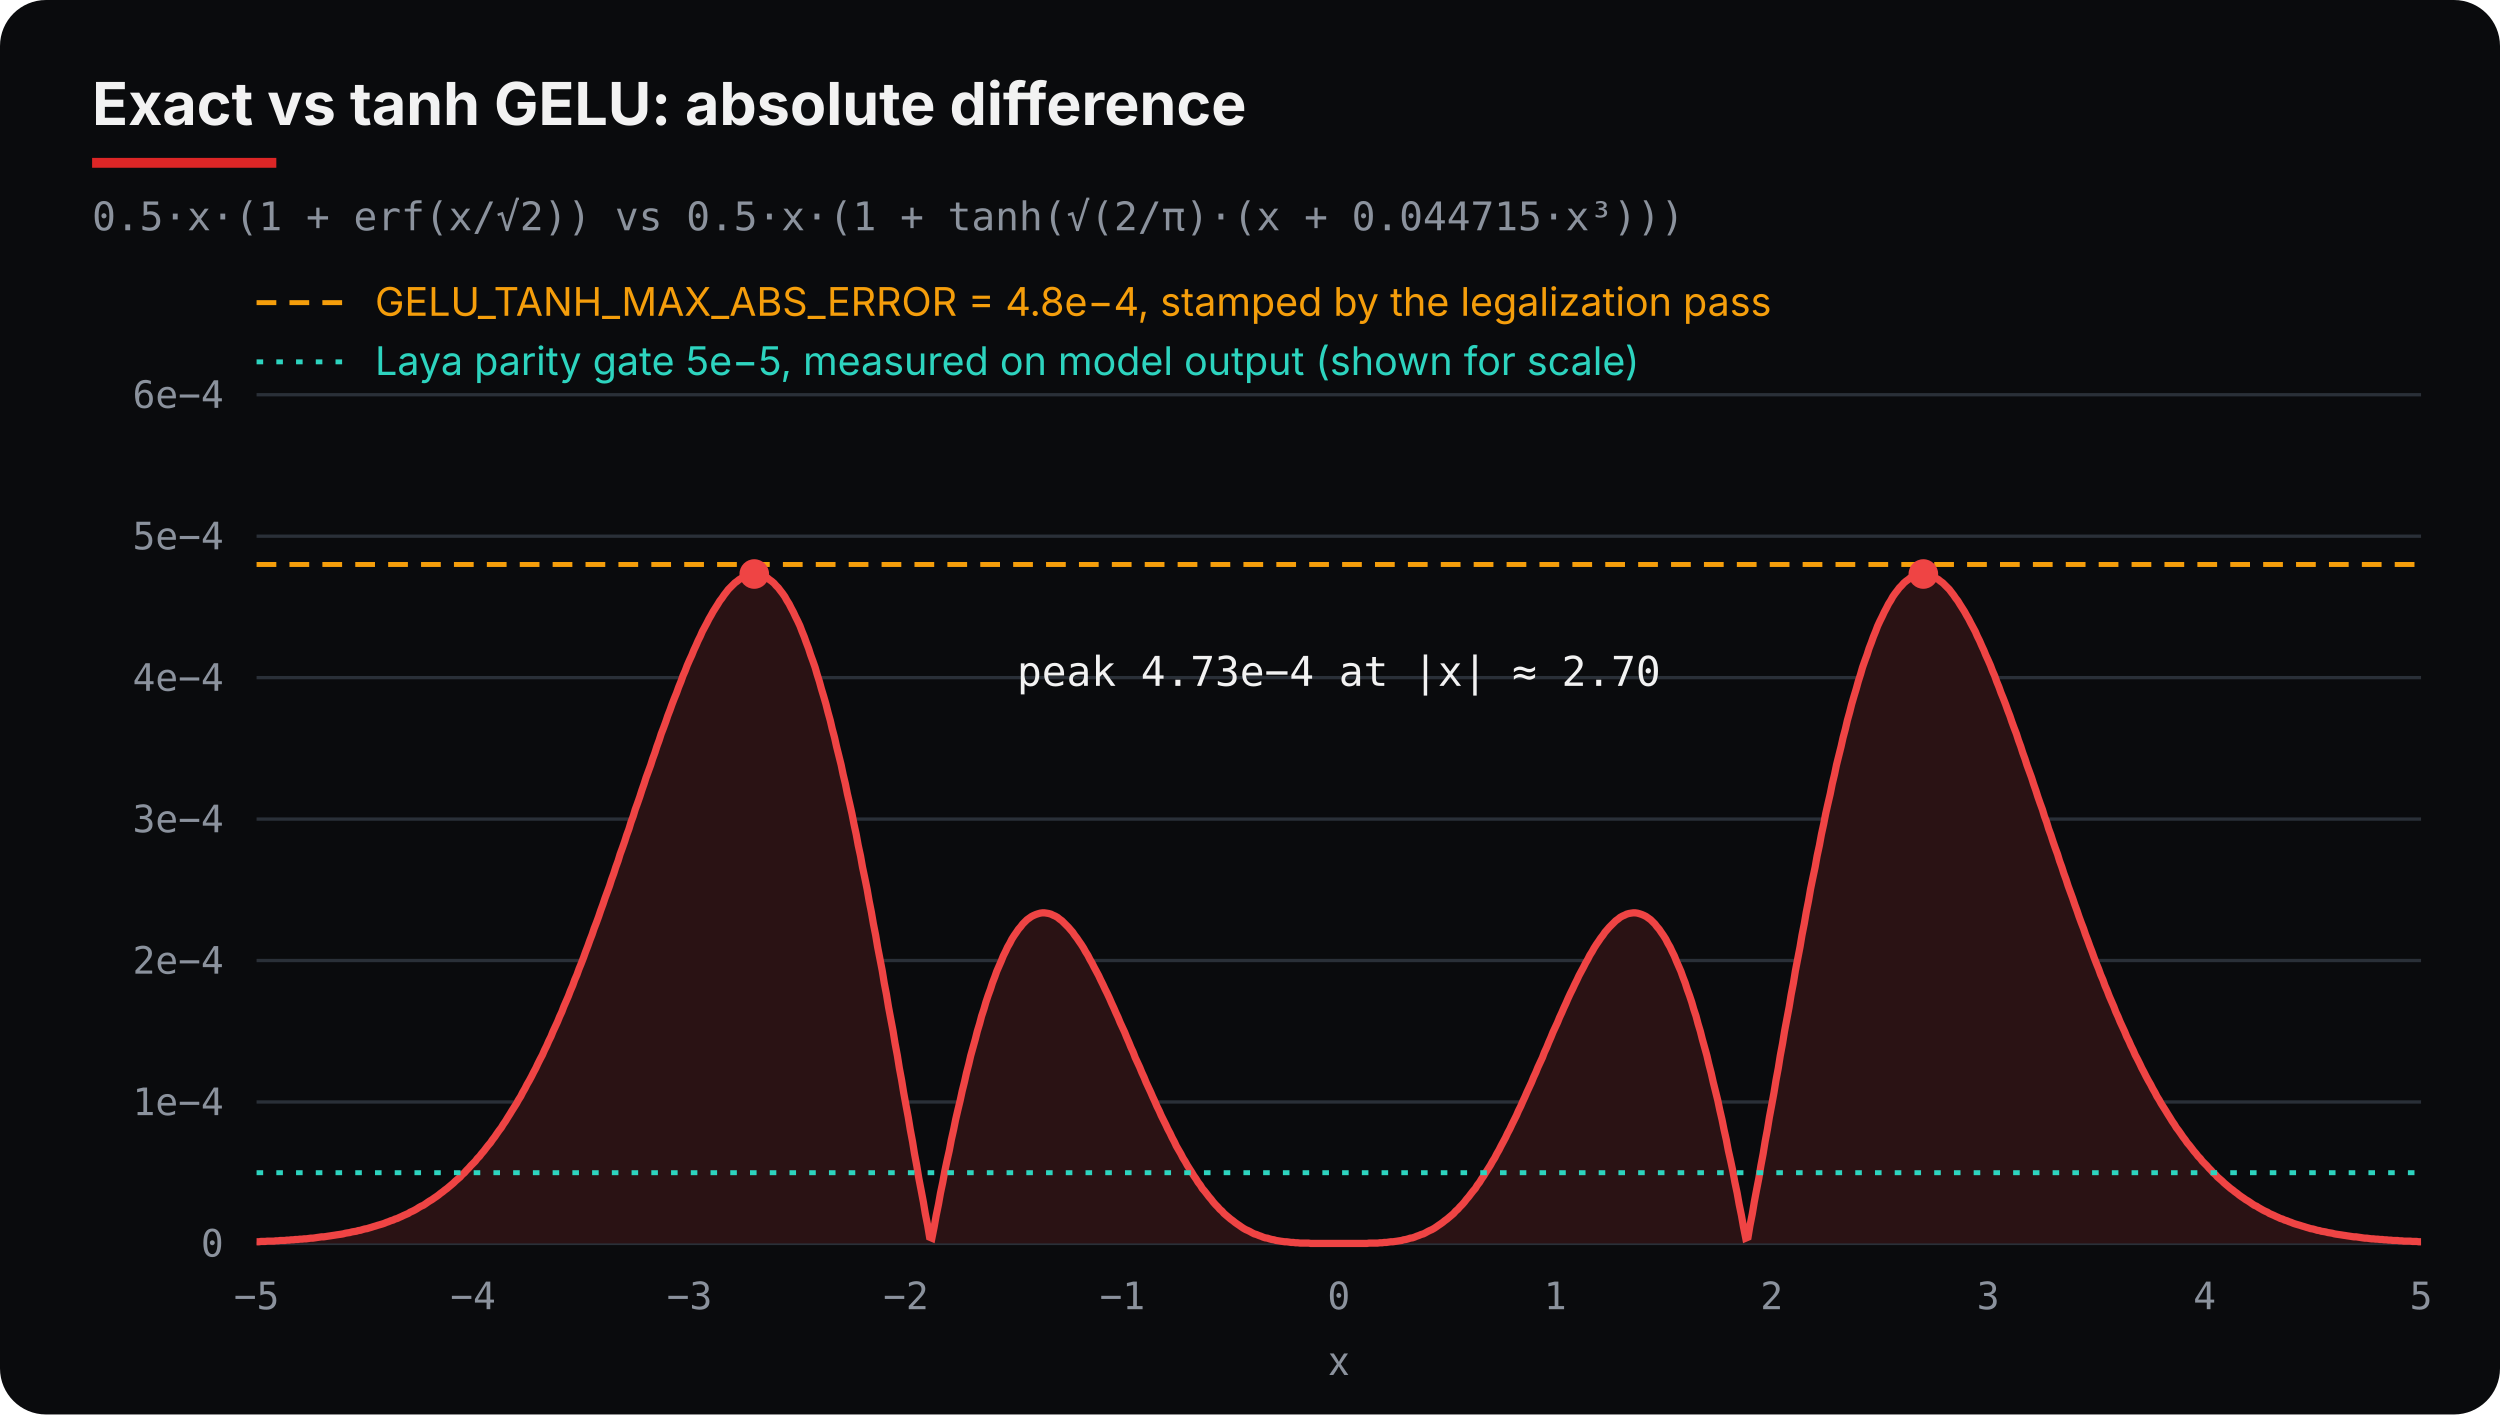
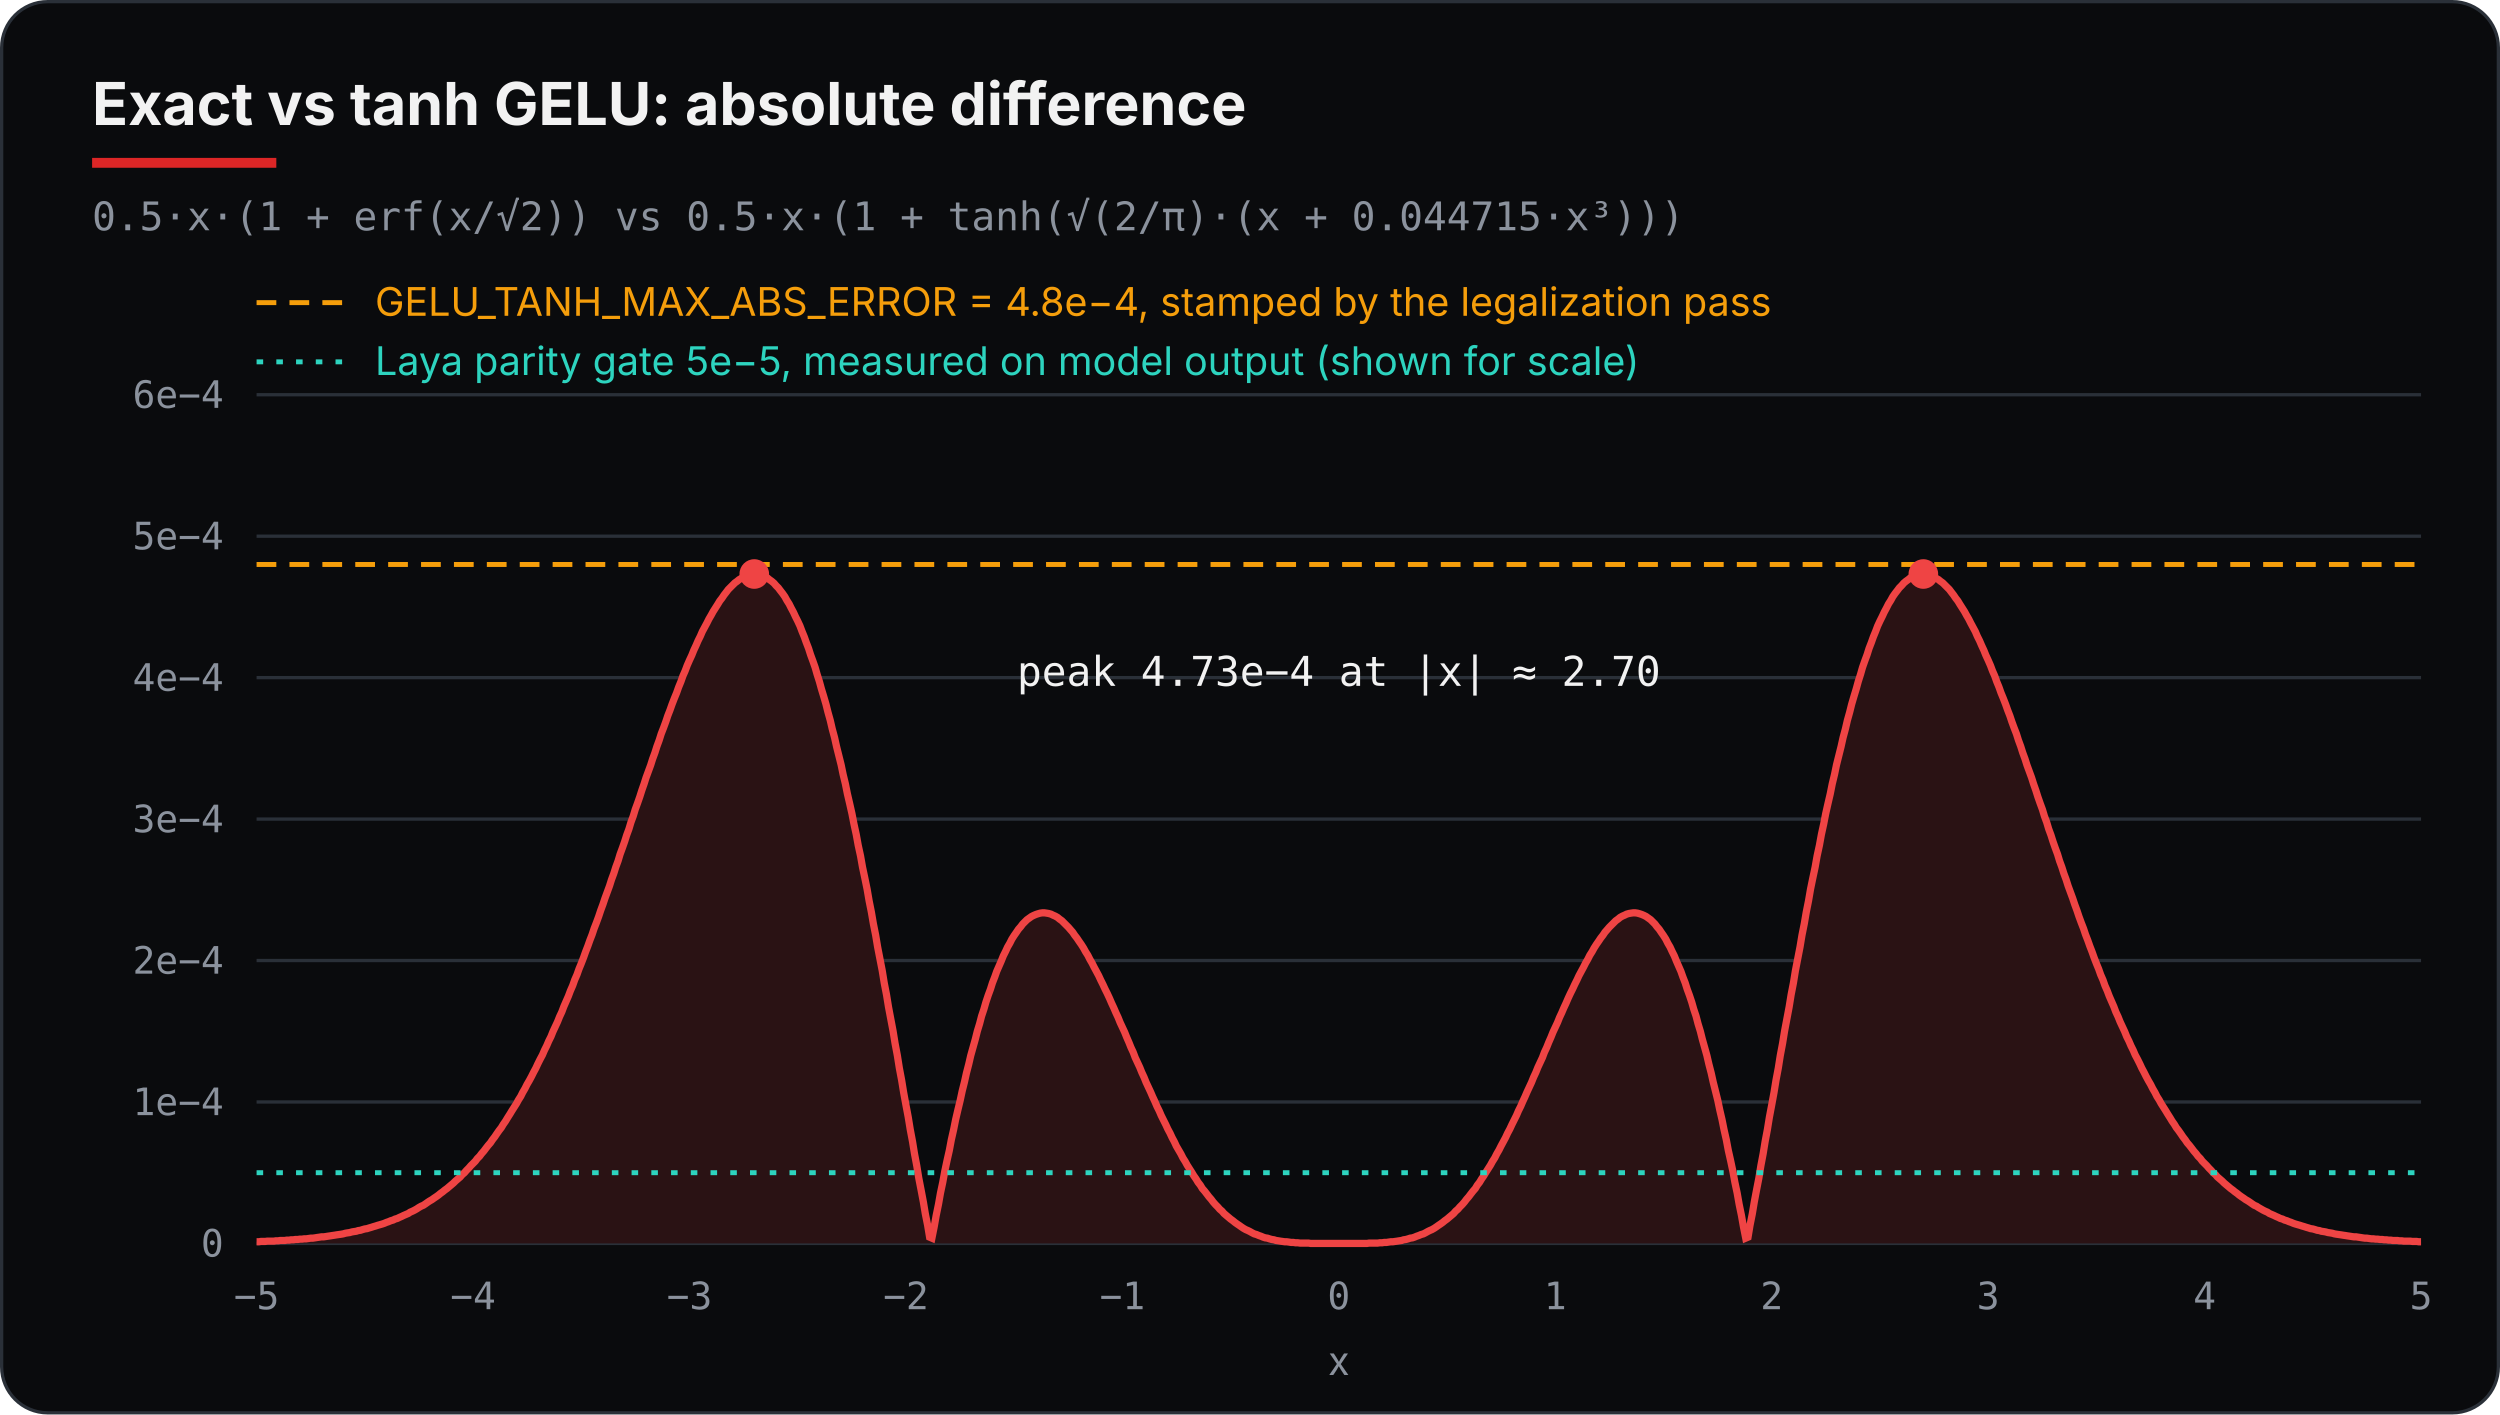
<svg xmlns="http://www.w3.org/2000/svg" viewBox="0 0 760 430" width="760" height="430" role="img" aria-label="Absolute difference between exact and tanh GELU over x from -5 to 5, peaking at 4.73e-04 near |x| = 2.70, below the 4.8e-4 bound the legalization pass records">
-   <rect x="0" y="0" width="760" height="430" rx="14" fill="#0A0B0D" />
+   <rect x="0.5" y="0.5" width="759" height="429" rx="14" fill="#0A0B0D" stroke="#2A3038" />
  <text x="28.0" y="38.0" font-family="Inter, 'Segoe UI', system-ui, -apple-system, sans-serif" font-size="18" fill="#F2F2F2" text-anchor="start" font-weight="700">Exact vs tanh GELU: absolute difference</text>
  <rect x="28" y="48" width="56" height="3" fill="#DC2626" />
  <line x1="78" x2="736" y1="378.0" y2="378.0" stroke="#2A3038" stroke-width="1" />
  <text x="68.0" y="382.0" font-family="'Fira Code', ui-monospace, 'SF Mono', Menlo, Consolas, monospace" font-size="11.5" fill="#8B929D" text-anchor="end" font-weight="400">0</text>
  <line x1="78" x2="736" y1="335.0" y2="335.0" stroke="#2A3038" stroke-width="1" />
  <text x="68.0" y="339.0" font-family="'Fira Code', ui-monospace, 'SF Mono', Menlo, Consolas, monospace" font-size="11.5" fill="#8B929D" text-anchor="end" font-weight="400">1e−4</text>
  <line x1="78" x2="736" y1="292.0" y2="292.0" stroke="#2A3038" stroke-width="1" />
  <text x="68.0" y="296.0" font-family="'Fira Code', ui-monospace, 'SF Mono', Menlo, Consolas, monospace" font-size="11.5" fill="#8B929D" text-anchor="end" font-weight="400">2e−4</text>
  <line x1="78" x2="736" y1="249.0" y2="249.0" stroke="#2A3038" stroke-width="1" />
  <text x="68.0" y="253.0" font-family="'Fira Code', ui-monospace, 'SF Mono', Menlo, Consolas, monospace" font-size="11.5" fill="#8B929D" text-anchor="end" font-weight="400">3e−4</text>
  <line x1="78" x2="736" y1="206.0" y2="206.0" stroke="#2A3038" stroke-width="1" />
  <text x="68.0" y="210.0" font-family="'Fira Code', ui-monospace, 'SF Mono', Menlo, Consolas, monospace" font-size="11.5" fill="#8B929D" text-anchor="end" font-weight="400">4e−4</text>
  <line x1="78" x2="736" y1="163.0" y2="163.0" stroke="#2A3038" stroke-width="1" />
  <text x="68.0" y="167.0" font-family="'Fira Code', ui-monospace, 'SF Mono', Menlo, Consolas, monospace" font-size="11.5" fill="#8B929D" text-anchor="end" font-weight="400">5e−4</text>
  <line x1="78" x2="736" y1="120.0" y2="120.0" stroke="#2A3038" stroke-width="1" />
  <text x="68.0" y="124.0" font-family="'Fira Code', ui-monospace, 'SF Mono', Menlo, Consolas, monospace" font-size="11.5" fill="#8B929D" text-anchor="end" font-weight="400">6e−4</text>
  <text x="78.0" y="398.0" font-family="'Fira Code', ui-monospace, 'SF Mono', Menlo, Consolas, monospace" font-size="11.5" fill="#8B929D" text-anchor="middle" font-weight="400">−5</text>
  <text x="143.8" y="398.0" font-family="'Fira Code', ui-monospace, 'SF Mono', Menlo, Consolas, monospace" font-size="11.5" fill="#8B929D" text-anchor="middle" font-weight="400">−4</text>
  <text x="209.6" y="398.0" font-family="'Fira Code', ui-monospace, 'SF Mono', Menlo, Consolas, monospace" font-size="11.5" fill="#8B929D" text-anchor="middle" font-weight="400">−3</text>
  <text x="275.4" y="398.0" font-family="'Fira Code', ui-monospace, 'SF Mono', Menlo, Consolas, monospace" font-size="11.5" fill="#8B929D" text-anchor="middle" font-weight="400">−2</text>
  <text x="341.2" y="398.0" font-family="'Fira Code', ui-monospace, 'SF Mono', Menlo, Consolas, monospace" font-size="11.5" fill="#8B929D" text-anchor="middle" font-weight="400">−1</text>
  <text x="407.0" y="398.0" font-family="'Fira Code', ui-monospace, 'SF Mono', Menlo, Consolas, monospace" font-size="11.5" fill="#8B929D" text-anchor="middle" font-weight="400">0</text>
  <text x="472.8" y="398.0" font-family="'Fira Code', ui-monospace, 'SF Mono', Menlo, Consolas, monospace" font-size="11.5" fill="#8B929D" text-anchor="middle" font-weight="400">1</text>
  <text x="538.6" y="398.0" font-family="'Fira Code', ui-monospace, 'SF Mono', Menlo, Consolas, monospace" font-size="11.5" fill="#8B929D" text-anchor="middle" font-weight="400">2</text>
  <text x="604.4" y="398.0" font-family="'Fira Code', ui-monospace, 'SF Mono', Menlo, Consolas, monospace" font-size="11.5" fill="#8B929D" text-anchor="middle" font-weight="400">3</text>
  <text x="670.2" y="398.0" font-family="'Fira Code', ui-monospace, 'SF Mono', Menlo, Consolas, monospace" font-size="11.5" fill="#8B929D" text-anchor="middle" font-weight="400">4</text>
  <text x="736.0" y="398.0" font-family="'Fira Code', ui-monospace, 'SF Mono', Menlo, Consolas, monospace" font-size="11.5" fill="#8B929D" text-anchor="middle" font-weight="400">5</text>
  <text x="407.0" y="418.0" font-family="Inter, 'Segoe UI', system-ui, -apple-system, sans-serif" font-size="12" fill="#8B929D" text-anchor="middle" font-weight="400">x</text>
  <path d="M78.0,378.0 L78.0,377.5 L78.7,377.5 L79.3,377.4 L80.0,377.4 L80.6,377.4 L81.3,377.3 L81.9,377.3 L82.6,377.3 L83.3,377.3 L83.9,377.2 L84.6,377.2 L85.2,377.1 L85.9,377.1 L86.6,377.1 L87.2,377.0 L87.9,377.0 L88.5,376.9 L89.2,376.9 L89.8,376.8 L90.5,376.8 L91.2,376.7 L91.8,376.7 L92.5,376.6 L93.1,376.6 L93.8,376.5 L94.5,376.4 L95.1,376.4 L95.8,376.3 L96.4,376.2 L97.1,376.1 L97.7,376.0 L98.4,376.0 L99.1,375.9 L99.7,375.8 L100.4,375.7 L101.0,375.6 L101.7,375.5 L102.3,375.4 L103.0,375.3 L103.7,375.2 L104.3,375.1 L105.0,374.9 L105.6,374.8 L106.3,374.7 L107.0,374.5 L107.6,374.4 L108.3,374.3 L108.9,374.1 L109.6,374.0 L110.2,373.8 L110.9,373.6 L111.6,373.5 L112.2,373.3 L112.9,373.1 L113.5,372.9 L114.2,372.7 L114.8,372.5 L115.5,372.3 L116.2,372.1 L116.8,371.9 L117.5,371.6 L118.1,371.4 L118.8,371.1 L119.5,370.9 L120.1,370.6 L120.8,370.4 L121.4,370.1 L122.1,369.8 L122.7,369.5 L123.4,369.2 L124.1,368.9 L124.7,368.5 L125.4,368.2 L126.0,367.9 L126.7,367.5 L127.3,367.1 L128.0,366.7 L128.7,366.4 L129.3,366.0 L130.0,365.5 L130.6,365.1 L131.3,364.7 L132.0,364.2 L132.6,363.8 L133.3,363.3 L133.9,362.8 L134.6,362.3 L135.2,361.8 L135.9,361.3 L136.6,360.7 L137.2,360.2 L137.9,359.6 L138.5,359.0 L139.2,358.4 L139.9,357.8 L140.5,357.1 L141.2,356.5 L141.8,355.8 L142.5,355.1 L143.1,354.4 L143.8,353.7 L144.5,353.0 L145.1,352.2 L145.8,351.5 L146.4,350.7 L147.1,349.9 L147.7,349.1 L148.4,348.2 L149.1,347.4 L149.7,346.5 L150.4,345.6 L151.0,344.7 L151.7,343.7 L152.4,342.8 L153.0,341.8 L153.7,340.8 L154.3,339.8 L155.0,338.7 L155.6,337.7 L156.3,336.6 L157.0,335.5 L157.6,334.4 L158.3,333.3 L158.9,332.1 L159.6,330.9 L160.2,329.7 L160.9,328.5 L161.6,327.2 L162.2,326.0 L162.9,324.7 L163.5,323.4 L164.2,322.0 L164.9,320.7 L165.5,319.3 L166.2,317.9 L166.8,316.5 L167.5,315.1 L168.1,313.6 L168.8,312.1 L169.5,310.6 L170.1,309.1 L170.8,307.6 L171.4,306.0 L172.1,304.4 L172.8,302.8 L173.4,301.2 L174.1,299.6 L174.7,297.9 L175.4,296.3 L176.0,294.6 L176.7,292.9 L177.4,291.1 L178.0,289.4 L178.7,287.6 L179.3,285.9 L180.0,284.1 L180.6,282.3 L181.3,280.5 L182.0,278.6 L182.6,276.8 L183.3,274.9 L183.9,273.1 L184.6,271.2 L185.3,269.3 L185.9,267.4 L186.6,265.5 L187.2,263.6 L187.9,261.7 L188.5,259.7 L189.2,257.8 L189.9,255.8 L190.5,253.9 L191.2,252.0 L191.8,250.0 L192.5,248.1 L193.1,246.1 L193.8,244.2 L194.5,242.2 L195.1,240.3 L195.8,238.3 L196.4,236.4 L197.1,234.5 L197.8,232.6 L198.4,230.7 L199.1,228.8 L199.7,226.9 L200.4,225.0 L201.0,223.1 L201.7,221.3 L202.4,219.4 L203.0,217.6 L203.7,215.8 L204.3,214.1 L205.0,212.3 L205.7,210.6 L206.3,208.9 L207.0,207.2 L207.6,205.5 L208.3,203.9 L208.9,202.3 L209.6,200.7 L210.3,199.2 L210.9,197.7 L211.6,196.2 L212.2,194.8 L212.9,193.4 L213.5,192.0 L214.2,190.7 L214.9,189.4 L215.5,188.2 L216.2,187.0 L216.8,185.9 L217.5,184.8 L218.2,183.7 L218.8,182.7 L219.5,181.8 L220.1,180.9 L220.8,180.0 L221.4,179.2 L222.1,178.5 L222.8,177.8 L223.4,177.2 L224.1,176.7 L224.7,176.2 L225.4,175.8 L226.1,175.4 L226.7,175.1 L227.4,174.8 L228.0,174.7 L228.7,174.6 L229.3,174.5 L230.0,174.5 L230.7,174.6 L231.3,174.8 L232.0,175.0 L232.6,175.3 L233.3,175.7 L233.9,176.2 L234.6,176.7 L235.3,177.3 L235.9,178.0 L236.6,178.7 L237.2,179.5 L237.9,180.4 L238.6,181.4 L239.2,182.5 L239.9,183.6 L240.5,184.8 L241.2,186.1 L241.8,187.4 L242.5,188.8 L243.2,190.3 L243.8,191.9 L244.5,193.6 L245.1,195.3 L245.8,197.1 L246.4,199.0 L247.1,200.9 L247.8,202.9 L248.4,205.0 L249.1,207.2 L249.7,209.4 L250.4,211.7 L251.1,214.1 L251.7,216.5 L252.4,219.0 L253.0,221.6 L253.7,224.2 L254.3,226.9 L255.0,229.7 L255.7,232.5 L256.3,235.4 L257.0,238.3 L257.6,241.3 L258.3,244.3 L259.0,247.4 L259.6,250.5 L260.3,253.7 L260.9,257.0 L261.6,260.2 L262.2,263.6 L262.9,266.9 L263.6,270.3 L264.2,273.8 L264.9,277.3 L265.5,280.8 L266.2,284.3 L266.8,287.9 L267.5,291.5 L268.2,295.1 L268.8,298.8 L269.5,302.4 L270.1,306.1 L270.8,309.8 L271.5,313.5 L272.1,317.2 L272.8,320.9 L273.4,324.7 L274.1,328.4 L274.7,332.1 L275.4,335.9 L276.1,339.6 L276.7,343.3 L277.4,347.0 L278.0,350.7 L278.7,354.4 L279.3,358.1 L280.0,361.7 L280.7,365.4 L281.3,369.0 L282.0,372.5 L282.6,376.1 L283.3,376.4 L284.0,372.9 L284.6,369.5 L285.3,366.1 L285.9,362.7 L286.6,359.4 L287.2,356.1 L287.9,352.8 L288.6,349.7 L289.2,346.5 L289.9,343.4 L290.5,340.4 L291.2,337.4 L291.9,334.5 L292.5,331.7 L293.2,328.9 L293.8,326.2 L294.5,323.5 L295.1,320.9 L295.8,318.4 L296.5,315.9 L297.1,313.5 L297.8,311.2 L298.4,308.9 L299.1,306.8 L299.7,304.7 L300.4,302.6 L301.1,300.7 L301.7,298.8 L302.4,297.0 L303.0,295.3 L303.7,293.7 L304.4,292.1 L305.0,290.6 L305.7,289.2 L306.3,287.9 L307.0,286.7 L307.6,285.5 L308.3,284.4 L309.0,283.4 L309.6,282.5 L310.3,281.7 L310.9,280.9 L311.6,280.2 L312.2,279.6 L312.9,279.1 L313.6,278.6 L314.2,278.3 L314.9,278.0 L315.5,277.8 L316.2,277.6 L316.9,277.5 L317.5,277.5 L318.2,277.6 L318.8,277.7 L319.5,277.9 L320.1,278.2 L320.8,278.5 L321.5,278.9 L322.1,279.4 L322.8,279.9 L323.4,280.5 L324.1,281.2 L324.8,281.9 L325.4,282.6 L326.1,283.4 L326.7,284.3 L327.4,285.2 L328.0,286.1 L328.7,287.1 L329.4,288.2 L330.0,289.3 L330.7,290.4 L331.3,291.6 L332.0,292.8 L332.6,294.0 L333.3,295.3 L334.0,296.6 L334.6,297.9 L335.3,299.3 L335.9,300.6 L336.6,302.0 L337.3,303.5 L337.9,304.9 L338.6,306.4 L339.2,307.8 L339.9,309.3 L340.5,310.8 L341.2,312.3 L341.9,313.8 L342.5,315.3 L343.2,316.9 L343.8,318.4 L344.5,319.9 L345.1,321.5 L345.8,323.0 L346.5,324.5 L347.1,326.0 L347.8,327.5 L348.4,329.0 L349.1,330.5 L349.8,332.0 L350.4,333.4 L351.1,334.9 L351.7,336.3 L352.4,337.7 L353.0,339.1 L353.7,340.5 L354.4,341.9 L355.0,343.2 L355.7,344.5 L356.3,345.8 L357.0,347.1 L357.6,348.4 L358.3,349.6 L359.0,350.8 L359.6,352.0 L360.3,353.1 L360.9,354.2 L361.6,355.3 L362.3,356.4 L362.9,357.4 L363.6,358.4 L364.2,359.4 L364.9,360.3 L365.5,361.3 L366.2,362.1 L366.9,363.0 L367.5,363.8 L368.2,364.6 L368.8,365.4 L369.5,366.2 L370.2,366.9 L370.8,367.6 L371.5,368.2 L372.1,368.9 L372.8,369.5 L373.4,370.0 L374.1,370.6 L374.8,371.1 L375.4,371.6 L376.1,372.1 L376.7,372.5 L377.4,373.0 L378.0,373.4 L378.7,373.8 L379.4,374.1 L380.0,374.4 L380.7,374.8 L381.3,375.1 L382.0,375.3 L382.7,375.6 L383.3,375.8 L384.0,376.1 L384.6,376.3 L385.3,376.4 L385.9,376.6 L386.6,376.8 L387.3,376.9 L387.9,377.1 L388.6,377.2 L389.2,377.3 L389.9,377.4 L390.6,377.5 L391.2,377.5 L391.9,377.6 L392.5,377.7 L393.2,377.7 L393.8,377.8 L394.5,377.8 L395.2,377.9 L395.8,377.9 L396.5,377.9 L397.1,377.9 L397.8,377.9 L398.4,378.0 L399.1,378.0 L399.8,378.0 L400.4,378.0 L401.1,378.0 L401.7,378.0 L402.4,378.0 L403.1,378.0 L403.7,378.0 L404.4,378.0 L405.0,378.0 L405.7,378.0 L406.3,378.0 L407.0,378.0 L407.7,378.0 L408.3,378.0 L409.0,378.0 L409.6,378.0 L410.3,378.0 L410.9,378.0 L411.6,378.0 L412.3,378.0 L412.9,378.0 L413.6,378.0 L414.2,378.0 L414.9,378.0 L415.6,378.0 L416.2,377.9 L416.9,377.9 L417.5,377.9 L418.2,377.9 L418.8,377.9 L419.5,377.8 L420.2,377.8 L420.8,377.7 L421.5,377.7 L422.1,377.6 L422.8,377.5 L423.4,377.5 L424.1,377.4 L424.8,377.3 L425.4,377.2 L426.1,377.1 L426.7,376.9 L427.4,376.8 L428.1,376.6 L428.7,376.4 L429.4,376.3 L430.0,376.1 L430.7,375.8 L431.3,375.6 L432.0,375.3 L432.7,375.1 L433.3,374.8 L434.0,374.4 L434.6,374.1 L435.3,373.8 L436.0,373.4 L436.6,373.0 L437.3,372.5 L437.9,372.1 L438.6,371.6 L439.2,371.1 L439.9,370.6 L440.6,370.0 L441.2,369.5 L441.9,368.9 L442.5,368.2 L443.2,367.6 L443.8,366.9 L444.5,366.2 L445.2,365.4 L445.8,364.6 L446.5,363.8 L447.1,363.0 L447.8,362.1 L448.5,361.3 L449.1,360.3 L449.8,359.4 L450.4,358.4 L451.1,357.4 L451.7,356.4 L452.4,355.3 L453.1,354.2 L453.7,353.1 L454.4,352.0 L455.0,350.8 L455.7,349.6 L456.3,348.4 L457.0,347.1 L457.7,345.8 L458.3,344.5 L459.0,343.2 L459.6,341.9 L460.3,340.5 L461.0,339.1 L461.6,337.7 L462.3,336.3 L462.9,334.9 L463.6,333.4 L464.2,332.0 L464.9,330.5 L465.6,329.0 L466.2,327.5 L466.9,326.0 L467.5,324.5 L468.2,323.0 L468.9,321.5 L469.5,319.9 L470.2,318.4 L470.8,316.9 L471.5,315.3 L472.1,313.8 L472.8,312.3 L473.5,310.8 L474.1,309.3 L474.8,307.8 L475.4,306.4 L476.1,304.9 L476.7,303.5 L477.4,302.0 L478.1,300.6 L478.7,299.3 L479.4,297.9 L480.0,296.6 L480.7,295.3 L481.4,294.0 L482.0,292.8 L482.7,291.6 L483.3,290.4 L484.0,289.3 L484.6,288.2 L485.3,287.1 L486.0,286.1 L486.6,285.2 L487.3,284.3 L487.9,283.4 L488.6,282.6 L489.2,281.9 L489.9,281.2 L490.6,280.5 L491.2,279.9 L491.9,279.4 L492.5,278.9 L493.2,278.5 L493.9,278.2 L494.5,277.9 L495.2,277.7 L495.8,277.6 L496.5,277.5 L497.1,277.5 L497.8,277.6 L498.5,277.8 L499.1,278.0 L499.8,278.3 L500.4,278.6 L501.1,279.1 L501.8,279.6 L502.4,280.2 L503.1,280.9 L503.7,281.7 L504.4,282.5 L505.0,283.4 L505.7,284.4 L506.4,285.5 L507.0,286.7 L507.7,287.9 L508.3,289.2 L509.0,290.6 L509.6,292.1 L510.3,293.7 L511.0,295.3 L511.6,297.0 L512.3,298.8 L512.9,300.7 L513.6,302.6 L514.3,304.7 L514.9,306.8 L515.6,308.9 L516.2,311.2 L516.9,313.5 L517.5,315.9 L518.2,318.4 L518.9,320.9 L519.5,323.5 L520.2,326.2 L520.8,328.9 L521.5,331.7 L522.2,334.5 L522.8,337.4 L523.5,340.4 L524.1,343.4 L524.8,346.5 L525.4,349.7 L526.1,352.8 L526.8,356.1 L527.4,359.4 L528.1,362.7 L528.7,366.1 L529.4,369.5 L530.0,372.9 L530.7,376.4 L531.4,376.1 L532.0,372.5 L532.7,369.0 L533.3,365.4 L534.0,361.7 L534.7,358.1 L535.3,354.4 L536.0,350.7 L536.6,347.0 L537.3,343.3 L537.9,339.6 L538.6,335.9 L539.3,332.1 L539.9,328.4 L540.6,324.7 L541.2,320.9 L541.9,317.2 L542.5,313.5 L543.2,309.8 L543.9,306.1 L544.5,302.4 L545.2,298.8 L545.8,295.1 L546.5,291.5 L547.2,287.9 L547.8,284.3 L548.5,280.8 L549.1,277.3 L549.8,273.8 L550.4,270.3 L551.1,266.9 L551.8,263.6 L552.4,260.2 L553.1,257.0 L553.7,253.7 L554.4,250.5 L555.0,247.4 L555.7,244.3 L556.4,241.3 L557.0,238.3 L557.7,235.4 L558.3,232.5 L559.0,229.7 L559.7,226.9 L560.3,224.2 L561.0,221.6 L561.6,219.0 L562.3,216.5 L562.9,214.1 L563.6,211.7 L564.3,209.4 L564.9,207.2 L565.6,205.0 L566.2,202.9 L566.9,200.9 L567.6,199.0 L568.2,197.1 L568.9,195.3 L569.5,193.6 L570.2,191.9 L570.8,190.3 L571.5,188.8 L572.2,187.4 L572.8,186.1 L573.5,184.8 L574.1,183.6 L574.8,182.5 L575.4,181.4 L576.1,180.4 L576.8,179.5 L577.4,178.7 L578.1,178.0 L578.7,177.3 L579.4,176.7 L580.1,176.2 L580.7,175.7 L581.4,175.3 L582.0,175.0 L582.7,174.8 L583.3,174.6 L584.0,174.5 L584.7,174.5 L585.3,174.6 L586.0,174.7 L586.6,174.8 L587.3,175.1 L588.0,175.4 L588.6,175.8 L589.3,176.2 L589.9,176.7 L590.6,177.2 L591.2,177.8 L591.9,178.5 L592.6,179.2 L593.2,180.0 L593.9,180.9 L594.5,181.8 L595.2,182.7 L595.8,183.7 L596.5,184.8 L597.2,185.9 L597.8,187.0 L598.5,188.2 L599.1,189.4 L599.8,190.7 L600.5,192.0 L601.1,193.4 L601.8,194.8 L602.4,196.2 L603.1,197.7 L603.7,199.2 L604.4,200.7 L605.1,202.3 L605.7,203.9 L606.4,205.5 L607.0,207.2 L607.7,208.9 L608.3,210.6 L609.0,212.3 L609.7,214.1 L610.3,215.8 L611.0,217.6 L611.6,219.4 L612.3,221.3 L613.0,223.1 L613.6,225.0 L614.3,226.9 L614.9,228.8 L615.6,230.7 L616.2,232.6 L616.9,234.5 L617.6,236.4 L618.2,238.3 L618.9,240.3 L619.5,242.2 L620.2,244.2 L620.9,246.1 L621.5,248.1 L622.2,250.0 L622.8,252.0 L623.5,253.9 L624.1,255.8 L624.8,257.8 L625.5,259.7 L626.1,261.7 L626.8,263.6 L627.4,265.5 L628.1,267.4 L628.7,269.3 L629.4,271.2 L630.1,273.1 L630.7,274.9 L631.4,276.8 L632.0,278.6 L632.7,280.5 L633.4,282.3 L634.0,284.1 L634.7,285.9 L635.3,287.6 L636.0,289.4 L636.6,291.1 L637.3,292.9 L638.0,294.6 L638.6,296.3 L639.3,297.9 L639.9,299.6 L640.6,301.2 L641.2,302.8 L641.9,304.4 L642.6,306.0 L643.2,307.6 L643.9,309.1 L644.5,310.6 L645.2,312.1 L645.9,313.6 L646.5,315.1 L647.2,316.5 L647.8,317.9 L648.5,319.3 L649.1,320.7 L649.8,322.0 L650.5,323.4 L651.1,324.7 L651.8,326.0 L652.4,327.2 L653.1,328.5 L653.8,329.7 L654.4,330.9 L655.1,332.1 L655.7,333.3 L656.4,334.4 L657.0,335.5 L657.7,336.6 L658.4,337.7 L659.0,338.7 L659.7,339.8 L660.3,340.8 L661.0,341.8 L661.6,342.8 L662.3,343.7 L663.0,344.7 L663.6,345.6 L664.3,346.5 L664.9,347.4 L665.6,348.2 L666.3,349.1 L666.9,349.9 L667.6,350.7 L668.2,351.5 L668.9,352.2 L669.5,353.0 L670.2,353.7 L670.9,354.4 L671.5,355.1 L672.2,355.8 L672.8,356.5 L673.5,357.1 L674.1,357.8 L674.8,358.4 L675.5,359.0 L676.1,359.6 L676.8,360.2 L677.4,360.7 L678.1,361.3 L678.8,361.8 L679.4,362.3 L680.1,362.8 L680.7,363.3 L681.4,363.8 L682.0,364.2 L682.7,364.7 L683.4,365.1 L684.0,365.5 L684.7,366.0 L685.3,366.4 L686.0,366.7 L686.6,367.1 L687.3,367.5 L688.0,367.9 L688.6,368.2 L689.3,368.5 L689.9,368.9 L690.6,369.2 L691.3,369.5 L691.9,369.8 L692.6,370.1 L693.2,370.4 L693.9,370.6 L694.5,370.9 L695.2,371.1 L695.9,371.4 L696.5,371.6 L697.2,371.9 L697.8,372.1 L698.5,372.3 L699.2,372.5 L699.8,372.7 L700.5,372.9 L701.1,373.1 L701.8,373.3 L702.4,373.5 L703.1,373.6 L703.8,373.8 L704.4,374.0 L705.1,374.1 L705.7,374.3 L706.4,374.4 L707.0,374.5 L707.7,374.7 L708.4,374.8 L709.0,374.9 L709.7,375.1 L710.3,375.2 L711.0,375.3 L711.7,375.4 L712.3,375.5 L713.0,375.6 L713.6,375.7 L714.3,375.8 L714.9,375.9 L715.6,376.0 L716.3,376.0 L716.9,376.1 L717.6,376.2 L718.2,376.3 L718.9,376.4 L719.5,376.4 L720.2,376.5 L720.9,376.6 L721.5,376.6 L722.2,376.7 L722.8,376.7 L723.5,376.8 L724.2,376.8 L724.8,376.9 L725.5,376.9 L726.1,377.0 L726.8,377.0 L727.4,377.1 L728.1,377.1 L728.8,377.1 L729.4,377.2 L730.1,377.2 L730.7,377.3 L731.4,377.3 L732.1,377.3 L732.7,377.3 L733.4,377.4 L734.0,377.4 L734.7,377.4 L735.3,377.5 L736.0,377.5 L736.0,378.0 Z" fill="#2A1214" stroke="none" />
  <path d="M78.0,377.5 L78.7,377.5 L79.3,377.4 L80.0,377.4 L80.6,377.4 L81.3,377.3 L81.9,377.3 L82.6,377.3 L83.3,377.3 L83.9,377.2 L84.6,377.2 L85.2,377.1 L85.9,377.1 L86.6,377.1 L87.2,377.0 L87.9,377.0 L88.5,376.9 L89.2,376.9 L89.8,376.8 L90.5,376.8 L91.2,376.7 L91.8,376.7 L92.5,376.6 L93.1,376.6 L93.8,376.5 L94.5,376.4 L95.1,376.4 L95.8,376.3 L96.4,376.2 L97.1,376.1 L97.7,376.0 L98.4,376.0 L99.1,375.9 L99.7,375.8 L100.4,375.7 L101.0,375.6 L101.7,375.5 L102.3,375.4 L103.0,375.3 L103.7,375.2 L104.3,375.1 L105.0,374.9 L105.6,374.8 L106.3,374.7 L107.0,374.5 L107.6,374.4 L108.3,374.3 L108.9,374.1 L109.6,374.0 L110.2,373.8 L110.9,373.6 L111.6,373.5 L112.2,373.3 L112.9,373.1 L113.5,372.9 L114.2,372.7 L114.8,372.5 L115.5,372.3 L116.2,372.1 L116.8,371.9 L117.5,371.6 L118.1,371.4 L118.8,371.1 L119.5,370.9 L120.1,370.6 L120.8,370.4 L121.4,370.1 L122.1,369.8 L122.7,369.5 L123.4,369.2 L124.1,368.9 L124.7,368.5 L125.4,368.2 L126.0,367.9 L126.7,367.5 L127.3,367.1 L128.0,366.7 L128.7,366.4 L129.3,366.0 L130.0,365.5 L130.6,365.1 L131.3,364.7 L132.0,364.2 L132.6,363.8 L133.3,363.3 L133.9,362.8 L134.6,362.3 L135.2,361.8 L135.9,361.3 L136.6,360.7 L137.2,360.2 L137.9,359.6 L138.5,359.0 L139.2,358.4 L139.9,357.8 L140.5,357.1 L141.2,356.5 L141.8,355.8 L142.5,355.1 L143.1,354.4 L143.8,353.7 L144.5,353.0 L145.1,352.2 L145.8,351.5 L146.4,350.7 L147.1,349.9 L147.7,349.1 L148.4,348.2 L149.1,347.4 L149.7,346.5 L150.4,345.6 L151.0,344.7 L151.7,343.7 L152.4,342.8 L153.0,341.8 L153.7,340.8 L154.3,339.8 L155.0,338.7 L155.6,337.7 L156.3,336.6 L157.0,335.5 L157.6,334.4 L158.3,333.3 L158.9,332.1 L159.6,330.9 L160.2,329.7 L160.9,328.5 L161.6,327.2 L162.2,326.0 L162.9,324.7 L163.5,323.4 L164.2,322.0 L164.9,320.7 L165.5,319.3 L166.2,317.9 L166.8,316.5 L167.5,315.1 L168.1,313.6 L168.8,312.1 L169.5,310.6 L170.1,309.1 L170.8,307.6 L171.4,306.0 L172.1,304.4 L172.8,302.8 L173.4,301.2 L174.1,299.6 L174.7,297.9 L175.4,296.3 L176.0,294.6 L176.7,292.9 L177.4,291.1 L178.0,289.4 L178.7,287.6 L179.3,285.9 L180.0,284.1 L180.6,282.3 L181.3,280.5 L182.0,278.6 L182.6,276.8 L183.3,274.9 L183.9,273.1 L184.6,271.2 L185.3,269.3 L185.9,267.4 L186.6,265.5 L187.2,263.6 L187.9,261.7 L188.5,259.7 L189.2,257.8 L189.9,255.8 L190.5,253.9 L191.2,252.0 L191.8,250.0 L192.5,248.1 L193.1,246.1 L193.8,244.2 L194.5,242.2 L195.1,240.3 L195.8,238.3 L196.4,236.4 L197.1,234.5 L197.8,232.6 L198.4,230.7 L199.1,228.8 L199.7,226.9 L200.4,225.0 L201.0,223.1 L201.7,221.3 L202.4,219.4 L203.0,217.6 L203.7,215.8 L204.3,214.1 L205.0,212.3 L205.7,210.6 L206.3,208.9 L207.0,207.2 L207.6,205.5 L208.3,203.9 L208.9,202.3 L209.6,200.7 L210.3,199.2 L210.9,197.7 L211.6,196.2 L212.2,194.8 L212.9,193.4 L213.5,192.0 L214.2,190.7 L214.9,189.4 L215.5,188.2 L216.2,187.0 L216.8,185.9 L217.5,184.8 L218.2,183.7 L218.8,182.7 L219.5,181.8 L220.1,180.9 L220.8,180.0 L221.4,179.2 L222.1,178.5 L222.8,177.8 L223.4,177.2 L224.1,176.7 L224.7,176.2 L225.4,175.8 L226.1,175.4 L226.7,175.1 L227.4,174.8 L228.0,174.7 L228.7,174.6 L229.3,174.5 L230.0,174.5 L230.7,174.6 L231.3,174.8 L232.0,175.0 L232.6,175.3 L233.3,175.7 L233.9,176.2 L234.6,176.7 L235.3,177.3 L235.9,178.0 L236.6,178.7 L237.2,179.5 L237.9,180.4 L238.6,181.4 L239.2,182.5 L239.9,183.6 L240.5,184.8 L241.2,186.1 L241.8,187.4 L242.5,188.8 L243.2,190.3 L243.8,191.9 L244.5,193.6 L245.1,195.3 L245.8,197.1 L246.4,199.0 L247.1,200.9 L247.8,202.9 L248.4,205.0 L249.1,207.2 L249.7,209.4 L250.4,211.7 L251.1,214.1 L251.7,216.5 L252.4,219.0 L253.0,221.6 L253.7,224.2 L254.3,226.9 L255.0,229.7 L255.7,232.5 L256.3,235.4 L257.0,238.3 L257.6,241.3 L258.3,244.3 L259.0,247.4 L259.6,250.5 L260.3,253.7 L260.9,257.0 L261.6,260.2 L262.2,263.6 L262.9,266.9 L263.6,270.3 L264.2,273.8 L264.9,277.3 L265.5,280.8 L266.2,284.3 L266.8,287.9 L267.5,291.5 L268.2,295.1 L268.8,298.8 L269.5,302.4 L270.1,306.1 L270.8,309.8 L271.5,313.5 L272.1,317.2 L272.8,320.9 L273.4,324.7 L274.1,328.4 L274.7,332.1 L275.4,335.9 L276.1,339.6 L276.7,343.3 L277.4,347.0 L278.0,350.7 L278.7,354.4 L279.3,358.1 L280.0,361.7 L280.7,365.4 L281.3,369.0 L282.0,372.5 L282.6,376.1 L283.3,376.4 L284.0,372.9 L284.6,369.5 L285.3,366.1 L285.9,362.7 L286.6,359.4 L287.2,356.1 L287.9,352.8 L288.6,349.7 L289.2,346.5 L289.9,343.4 L290.5,340.4 L291.2,337.4 L291.9,334.5 L292.5,331.7 L293.2,328.9 L293.8,326.2 L294.5,323.5 L295.1,320.9 L295.8,318.4 L296.5,315.9 L297.1,313.5 L297.8,311.2 L298.4,308.9 L299.1,306.8 L299.7,304.7 L300.4,302.6 L301.1,300.7 L301.7,298.8 L302.4,297.0 L303.0,295.3 L303.7,293.7 L304.4,292.1 L305.0,290.6 L305.7,289.2 L306.3,287.9 L307.0,286.7 L307.6,285.5 L308.3,284.4 L309.0,283.4 L309.6,282.5 L310.3,281.7 L310.9,280.9 L311.6,280.2 L312.2,279.6 L312.9,279.1 L313.6,278.6 L314.2,278.3 L314.9,278.0 L315.5,277.8 L316.2,277.6 L316.9,277.5 L317.5,277.5 L318.2,277.6 L318.8,277.7 L319.5,277.9 L320.1,278.2 L320.8,278.5 L321.5,278.9 L322.1,279.4 L322.8,279.9 L323.4,280.5 L324.1,281.2 L324.8,281.9 L325.4,282.6 L326.1,283.4 L326.7,284.3 L327.4,285.2 L328.0,286.1 L328.7,287.1 L329.4,288.2 L330.0,289.3 L330.7,290.4 L331.3,291.6 L332.0,292.8 L332.6,294.0 L333.3,295.3 L334.0,296.6 L334.6,297.9 L335.3,299.3 L335.9,300.6 L336.6,302.0 L337.3,303.5 L337.9,304.9 L338.6,306.4 L339.2,307.8 L339.9,309.3 L340.5,310.8 L341.2,312.3 L341.9,313.8 L342.5,315.3 L343.2,316.9 L343.8,318.4 L344.5,319.9 L345.1,321.5 L345.8,323.0 L346.5,324.5 L347.1,326.0 L347.8,327.5 L348.4,329.0 L349.1,330.5 L349.8,332.0 L350.4,333.4 L351.1,334.9 L351.7,336.3 L352.4,337.7 L353.0,339.1 L353.7,340.5 L354.4,341.9 L355.0,343.2 L355.7,344.5 L356.3,345.8 L357.0,347.1 L357.6,348.4 L358.3,349.6 L359.0,350.8 L359.6,352.0 L360.3,353.1 L360.9,354.2 L361.6,355.3 L362.3,356.4 L362.9,357.4 L363.6,358.4 L364.2,359.4 L364.9,360.3 L365.5,361.3 L366.2,362.1 L366.9,363.0 L367.5,363.8 L368.2,364.6 L368.8,365.4 L369.5,366.2 L370.2,366.9 L370.8,367.6 L371.5,368.2 L372.1,368.9 L372.8,369.5 L373.4,370.0 L374.1,370.6 L374.8,371.1 L375.4,371.6 L376.1,372.1 L376.7,372.5 L377.4,373.0 L378.0,373.4 L378.7,373.8 L379.4,374.1 L380.0,374.4 L380.7,374.8 L381.3,375.1 L382.0,375.3 L382.7,375.6 L383.3,375.8 L384.0,376.1 L384.6,376.3 L385.3,376.4 L385.9,376.6 L386.6,376.8 L387.3,376.9 L387.9,377.1 L388.6,377.2 L389.2,377.3 L389.9,377.4 L390.6,377.5 L391.2,377.5 L391.9,377.6 L392.5,377.7 L393.2,377.7 L393.8,377.8 L394.5,377.8 L395.2,377.9 L395.8,377.9 L396.5,377.9 L397.1,377.9 L397.8,377.9 L398.4,378.0 L399.1,378.0 L399.8,378.0 L400.4,378.0 L401.1,378.0 L401.7,378.0 L402.4,378.0 L403.1,378.0 L403.7,378.0 L404.4,378.0 L405.0,378.0 L405.7,378.0 L406.3,378.0 L407.0,378.0 L407.7,378.0 L408.3,378.0 L409.0,378.0 L409.6,378.0 L410.3,378.0 L410.9,378.0 L411.6,378.0 L412.3,378.0 L412.9,378.0 L413.6,378.0 L414.2,378.0 L414.9,378.0 L415.6,378.0 L416.2,377.9 L416.9,377.9 L417.5,377.9 L418.2,377.9 L418.8,377.9 L419.5,377.8 L420.2,377.8 L420.8,377.7 L421.5,377.7 L422.1,377.6 L422.8,377.5 L423.4,377.5 L424.1,377.4 L424.8,377.3 L425.4,377.2 L426.1,377.1 L426.7,376.9 L427.4,376.8 L428.1,376.6 L428.7,376.4 L429.4,376.3 L430.0,376.1 L430.7,375.8 L431.3,375.6 L432.0,375.3 L432.7,375.1 L433.3,374.8 L434.0,374.4 L434.6,374.1 L435.3,373.8 L436.0,373.4 L436.6,373.0 L437.3,372.5 L437.9,372.1 L438.6,371.6 L439.2,371.1 L439.9,370.6 L440.6,370.0 L441.2,369.5 L441.9,368.9 L442.5,368.2 L443.2,367.6 L443.8,366.9 L444.5,366.2 L445.2,365.4 L445.8,364.6 L446.5,363.8 L447.1,363.0 L447.8,362.1 L448.5,361.3 L449.1,360.3 L449.8,359.4 L450.4,358.4 L451.1,357.4 L451.7,356.4 L452.4,355.3 L453.1,354.2 L453.7,353.1 L454.4,352.0 L455.0,350.8 L455.7,349.6 L456.3,348.4 L457.0,347.1 L457.7,345.8 L458.3,344.5 L459.0,343.2 L459.6,341.9 L460.3,340.5 L461.0,339.1 L461.6,337.7 L462.3,336.3 L462.9,334.9 L463.6,333.4 L464.2,332.0 L464.9,330.5 L465.6,329.0 L466.2,327.5 L466.9,326.0 L467.5,324.5 L468.2,323.0 L468.9,321.5 L469.5,319.9 L470.2,318.4 L470.8,316.9 L471.5,315.3 L472.1,313.8 L472.8,312.3 L473.5,310.8 L474.1,309.3 L474.8,307.8 L475.4,306.4 L476.1,304.9 L476.7,303.5 L477.4,302.0 L478.1,300.6 L478.7,299.3 L479.4,297.9 L480.0,296.6 L480.7,295.3 L481.4,294.0 L482.0,292.8 L482.7,291.6 L483.3,290.4 L484.0,289.3 L484.6,288.2 L485.3,287.1 L486.0,286.1 L486.6,285.2 L487.3,284.3 L487.9,283.4 L488.6,282.6 L489.2,281.9 L489.9,281.2 L490.6,280.5 L491.2,279.9 L491.9,279.4 L492.5,278.9 L493.2,278.5 L493.9,278.2 L494.5,277.9 L495.2,277.7 L495.8,277.6 L496.5,277.5 L497.1,277.5 L497.8,277.6 L498.5,277.8 L499.1,278.0 L499.8,278.3 L500.4,278.6 L501.1,279.1 L501.8,279.6 L502.4,280.2 L503.1,280.9 L503.7,281.7 L504.4,282.5 L505.0,283.4 L505.7,284.4 L506.4,285.5 L507.0,286.7 L507.7,287.9 L508.3,289.2 L509.0,290.6 L509.6,292.1 L510.3,293.7 L511.0,295.3 L511.6,297.0 L512.3,298.8 L512.9,300.7 L513.6,302.6 L514.3,304.7 L514.9,306.8 L515.6,308.9 L516.2,311.2 L516.9,313.5 L517.5,315.9 L518.2,318.4 L518.9,320.9 L519.5,323.5 L520.2,326.2 L520.8,328.9 L521.5,331.7 L522.2,334.5 L522.8,337.4 L523.5,340.4 L524.1,343.4 L524.8,346.5 L525.4,349.7 L526.1,352.8 L526.8,356.1 L527.4,359.4 L528.1,362.7 L528.7,366.1 L529.4,369.5 L530.0,372.9 L530.7,376.4 L531.4,376.1 L532.0,372.5 L532.7,369.0 L533.3,365.4 L534.0,361.7 L534.7,358.1 L535.3,354.4 L536.0,350.7 L536.6,347.0 L537.3,343.3 L537.9,339.6 L538.6,335.9 L539.3,332.1 L539.9,328.4 L540.6,324.7 L541.2,320.9 L541.9,317.2 L542.5,313.5 L543.2,309.8 L543.9,306.1 L544.5,302.4 L545.2,298.8 L545.8,295.1 L546.5,291.5 L547.2,287.9 L547.8,284.3 L548.5,280.8 L549.1,277.3 L549.8,273.8 L550.4,270.3 L551.1,266.9 L551.8,263.6 L552.4,260.2 L553.1,257.0 L553.7,253.7 L554.4,250.5 L555.0,247.4 L555.7,244.3 L556.4,241.3 L557.0,238.3 L557.7,235.4 L558.3,232.5 L559.0,229.7 L559.7,226.9 L560.3,224.2 L561.0,221.6 L561.6,219.0 L562.3,216.5 L562.9,214.1 L563.6,211.7 L564.3,209.4 L564.9,207.2 L565.6,205.0 L566.2,202.9 L566.9,200.9 L567.6,199.0 L568.2,197.1 L568.9,195.3 L569.5,193.6 L570.2,191.9 L570.8,190.3 L571.5,188.8 L572.2,187.4 L572.8,186.1 L573.5,184.8 L574.1,183.6 L574.8,182.5 L575.4,181.4 L576.1,180.4 L576.8,179.5 L577.4,178.7 L578.1,178.0 L578.7,177.3 L579.4,176.7 L580.1,176.2 L580.7,175.7 L581.4,175.3 L582.0,175.0 L582.7,174.8 L583.3,174.6 L584.0,174.5 L584.7,174.5 L585.3,174.6 L586.0,174.7 L586.6,174.8 L587.3,175.1 L588.0,175.4 L588.6,175.8 L589.3,176.2 L589.9,176.7 L590.6,177.2 L591.2,177.8 L591.9,178.5 L592.6,179.2 L593.2,180.0 L593.9,180.9 L594.5,181.8 L595.2,182.7 L595.8,183.7 L596.5,184.8 L597.2,185.9 L597.8,187.0 L598.5,188.2 L599.1,189.4 L599.8,190.7 L600.5,192.0 L601.1,193.4 L601.8,194.8 L602.4,196.2 L603.1,197.7 L603.7,199.2 L604.4,200.7 L605.1,202.3 L605.7,203.9 L606.4,205.5 L607.0,207.2 L607.7,208.9 L608.3,210.6 L609.0,212.3 L609.7,214.1 L610.3,215.8 L611.0,217.6 L611.6,219.4 L612.3,221.3 L613.0,223.1 L613.6,225.0 L614.3,226.9 L614.9,228.8 L615.6,230.7 L616.2,232.6 L616.9,234.5 L617.6,236.4 L618.2,238.3 L618.9,240.3 L619.5,242.2 L620.2,244.2 L620.9,246.1 L621.5,248.1 L622.2,250.0 L622.8,252.0 L623.5,253.9 L624.1,255.8 L624.8,257.8 L625.5,259.7 L626.1,261.7 L626.8,263.6 L627.4,265.5 L628.1,267.4 L628.7,269.3 L629.4,271.2 L630.1,273.1 L630.7,274.9 L631.4,276.8 L632.0,278.6 L632.7,280.5 L633.4,282.3 L634.0,284.1 L634.7,285.9 L635.3,287.6 L636.0,289.4 L636.6,291.1 L637.3,292.9 L638.0,294.6 L638.6,296.3 L639.3,297.9 L639.9,299.6 L640.6,301.2 L641.2,302.8 L641.9,304.4 L642.6,306.0 L643.2,307.6 L643.9,309.1 L644.5,310.6 L645.2,312.1 L645.9,313.6 L646.5,315.1 L647.2,316.5 L647.8,317.9 L648.5,319.3 L649.1,320.7 L649.8,322.0 L650.5,323.4 L651.1,324.7 L651.8,326.0 L652.4,327.2 L653.1,328.5 L653.8,329.7 L654.4,330.9 L655.1,332.1 L655.7,333.3 L656.4,334.4 L657.0,335.5 L657.7,336.6 L658.4,337.7 L659.0,338.7 L659.7,339.8 L660.3,340.8 L661.0,341.8 L661.6,342.8 L662.3,343.7 L663.0,344.7 L663.6,345.6 L664.3,346.5 L664.9,347.4 L665.6,348.2 L666.3,349.1 L666.9,349.9 L667.6,350.7 L668.2,351.5 L668.9,352.2 L669.5,353.0 L670.2,353.7 L670.9,354.4 L671.5,355.1 L672.2,355.8 L672.8,356.5 L673.5,357.1 L674.1,357.8 L674.8,358.4 L675.5,359.0 L676.1,359.6 L676.8,360.2 L677.4,360.7 L678.1,361.3 L678.8,361.8 L679.4,362.3 L680.1,362.8 L680.7,363.3 L681.4,363.8 L682.0,364.2 L682.7,364.7 L683.4,365.1 L684.0,365.5 L684.7,366.0 L685.3,366.4 L686.0,366.7 L686.6,367.1 L687.3,367.5 L688.0,367.9 L688.6,368.2 L689.3,368.5 L689.9,368.9 L690.6,369.2 L691.3,369.5 L691.9,369.8 L692.6,370.1 L693.2,370.4 L693.9,370.6 L694.5,370.9 L695.2,371.1 L695.9,371.4 L696.5,371.6 L697.2,371.9 L697.8,372.1 L698.5,372.3 L699.2,372.5 L699.8,372.7 L700.5,372.9 L701.1,373.1 L701.8,373.3 L702.4,373.5 L703.1,373.6 L703.8,373.8 L704.4,374.0 L705.1,374.1 L705.7,374.3 L706.4,374.4 L707.0,374.5 L707.7,374.7 L708.4,374.8 L709.0,374.9 L709.7,375.1 L710.3,375.2 L711.0,375.3 L711.7,375.4 L712.3,375.5 L713.0,375.6 L713.6,375.7 L714.3,375.8 L714.9,375.9 L715.6,376.0 L716.3,376.0 L716.9,376.1 L717.6,376.2 L718.2,376.3 L718.9,376.4 L719.5,376.4 L720.2,376.5 L720.9,376.6 L721.5,376.6 L722.2,376.7 L722.8,376.7 L723.5,376.8 L724.2,376.8 L724.8,376.9 L725.5,376.9 L726.1,377.0 L726.8,377.0 L727.4,377.1 L728.1,377.1 L728.8,377.1 L729.4,377.2 L730.1,377.2 L730.7,377.3 L731.4,377.3 L732.1,377.3 L732.7,377.3 L733.4,377.4 L734.0,377.4 L734.7,377.4 L735.3,377.5 L736.0,377.5" fill="none" stroke="#EF4444" stroke-width="2.2" />
  <line x1="78" x2="736" y1="171.6" y2="171.6" stroke="#F59E0B" stroke-width="1.5" stroke-dasharray="6 4" />
  <line x1="78" x2="106" y1="92" y2="92" stroke="#F59E0B" stroke-width="1.5" stroke-dasharray="6 4" />
  <text x="114.0" y="96.0" font-family="Inter, 'Segoe UI', system-ui, -apple-system, sans-serif" font-size="12" fill="#F59E0B" text-anchor="start" font-weight="400">GELU_TANH_MAX_ABS_ERROR = 4.8e−4, stamped by the legalization pass</text>
  <line x1="78" x2="736" y1="356.5" y2="356.5" stroke="#2DD4BF" stroke-width="1.5" stroke-dasharray="2 4" />
  <line x1="78" x2="106" y1="110" y2="110" stroke="#2DD4BF" stroke-width="1.5" stroke-dasharray="2 4" />
  <text x="114.0" y="114.0" font-family="Inter, 'Segoe UI', system-ui, -apple-system, sans-serif" font-size="12" fill="#2DD4BF" text-anchor="start" font-weight="400">Laya parity gate 5e−5, measured on model output (shown for scale)</text>
  <circle cx="584.7" cy="174.5" r="4.5" fill="#EF4444" />
  <circle cx="229.3" cy="174.5" r="4.5" fill="#EF4444" />
  <text x="407.0" y="208.5" font-family="'Fira Code', ui-monospace, 'SF Mono', Menlo, Consolas, monospace" font-size="12.5" fill="#F2F2F2" text-anchor="middle" font-weight="400">peak 4.73e−4 at |x| ≈ 2.70</text>
  <text x="28.0" y="70.0" font-family="'Fira Code', ui-monospace, 'SF Mono', Menlo, Consolas, monospace" font-size="12" fill="#8B929D" text-anchor="start" font-weight="400">0.5·x·(1 + erf(x/√2))  vs  0.5·x·(1 + tanh(√(2/π)·(x + 0.044715·x³)))</text>
</svg>
